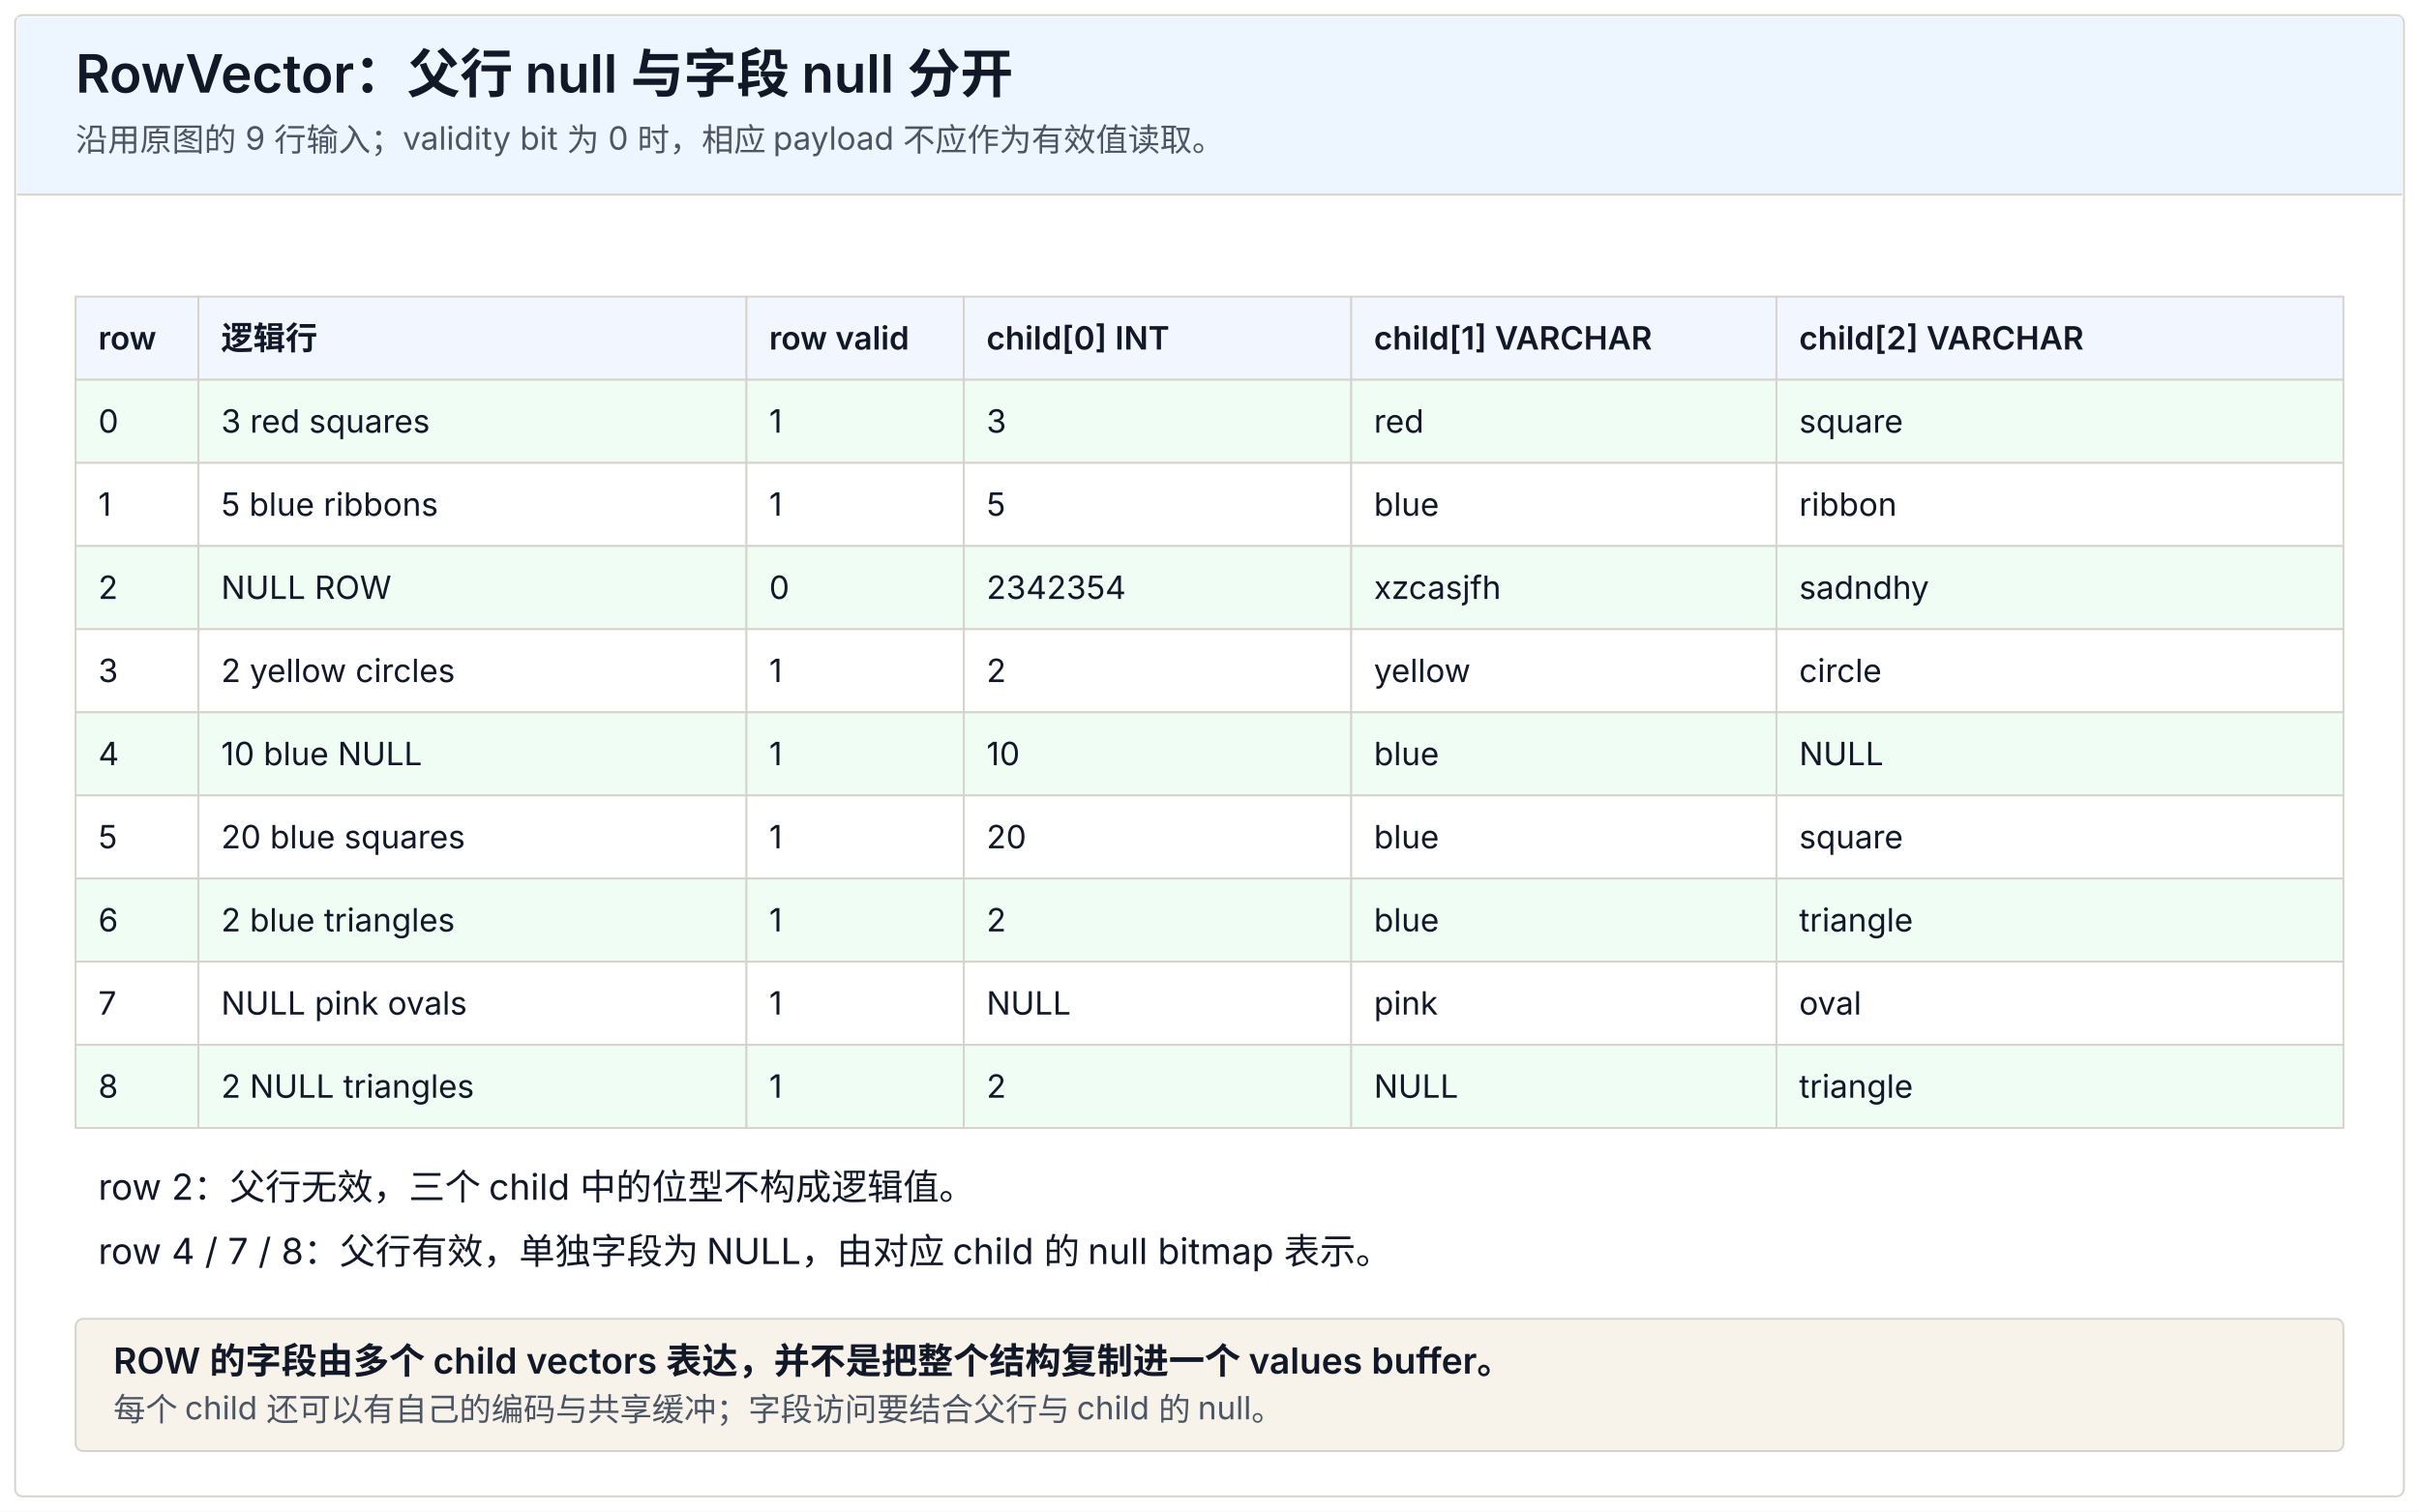
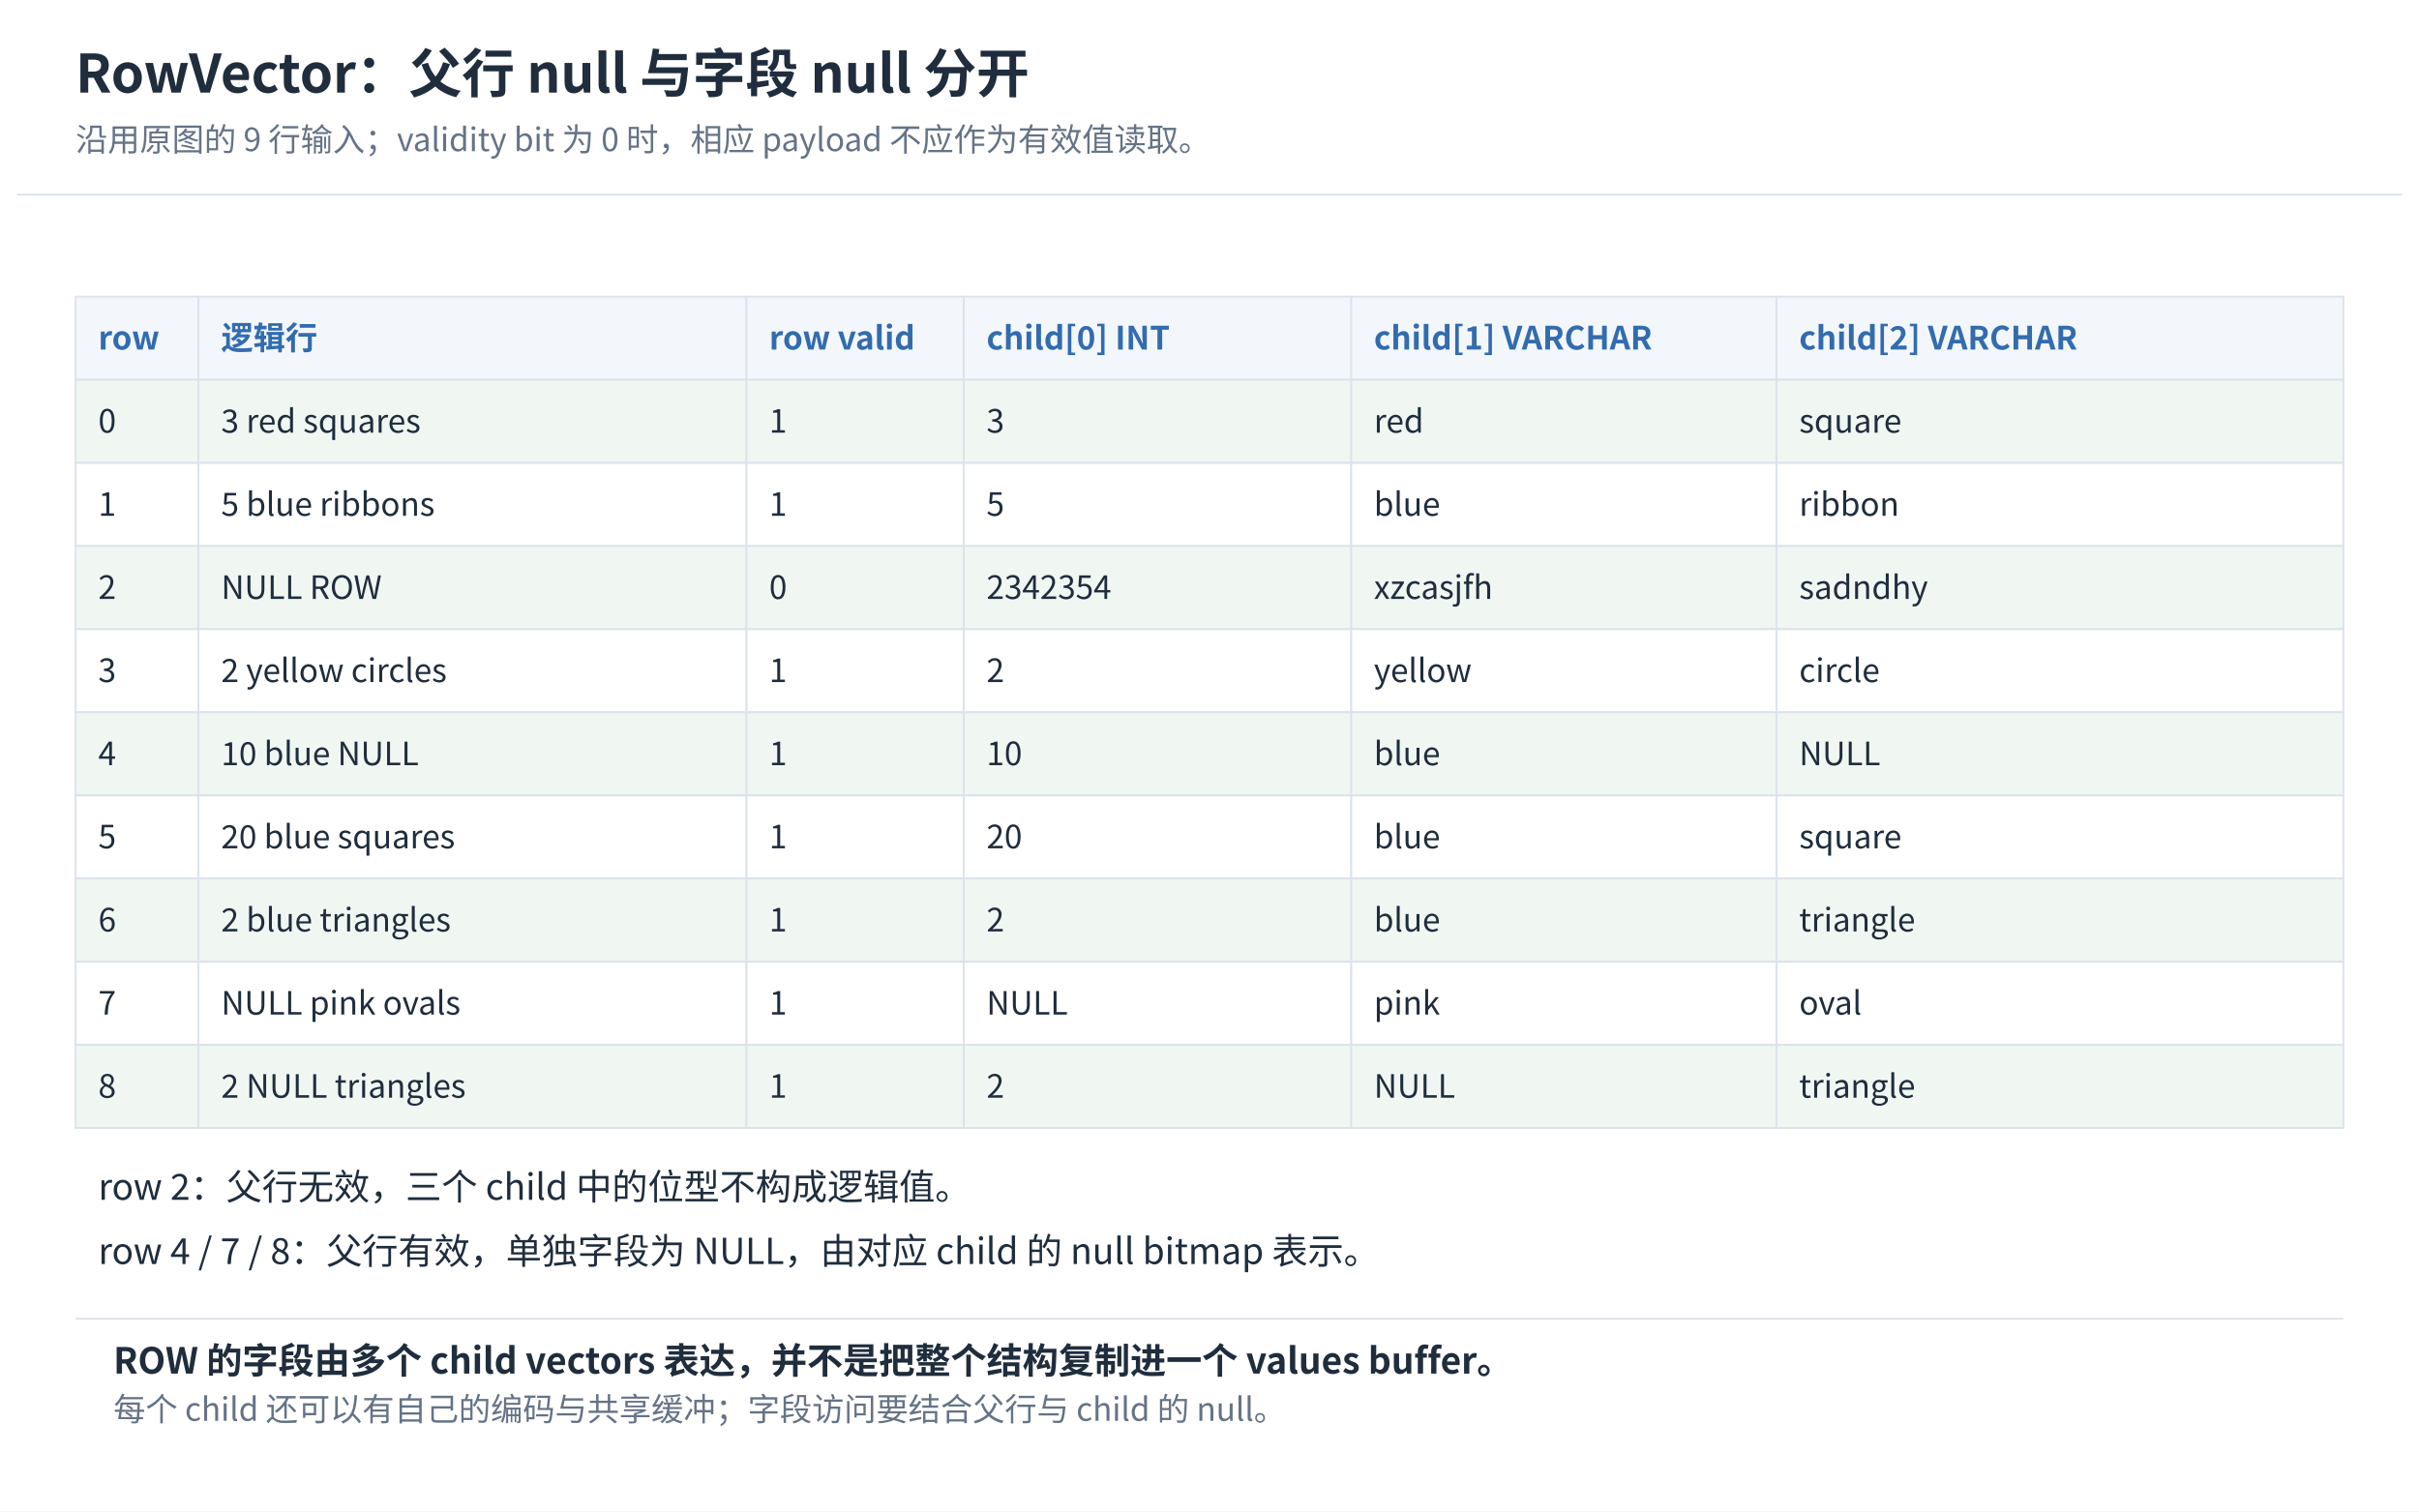
<svg xmlns="http://www.w3.org/2000/svg" width="1280" height="800" viewBox="0 0 1280 800" role="img" aria-labelledby="title desc">
  <defs>
    <marker id="arrow" viewBox="0 0 10 10" refX="9" refY="5" markerWidth="7" markerHeight="7" orient="auto-start-reverse">
-       <path d="M 0 1 L 9 5 L 0 9" fill="none" stroke="#8b8b8b" stroke-width="1.5" />
+       <path d="M 0 1 L 9 5 L 0 9" fill="none" stroke="#657386" stroke-width="1.5" />
    </marker>
  </defs>
  <rect x="0" y="0" width="1280" height="800" rx="0" fill="white" stroke="none" stroke-width="1" />
-   <rect x="8" y="8" width="1264" height="784" rx="4" fill="white" stroke="#d6d3cc" stroke-width="1" />
-   <rect x="9" y="9" width="1262" height="94" rx="0" fill="#edf5ff" stroke="none" stroke-width="1" />
-   <line x1="9" y1="103" x2="1271" y2="103" stroke="#d6d3cc" stroke-width="1" />
-   <text x="40" y="49" font-family="Inter, Noto Sans SC, Noto Sans CJK SC, Arial, sans-serif" fill="#111827" font-size="28" font-weight="600" text-anchor="start">RowVector：父行 null 与字段 null 分开</text>
-   <text x="40" y="80" font-family="Inter, Noto Sans SC, Noto Sans CJK SC, Arial, sans-serif" fill="#4b5563" font-size="17" font-weight="400" text-anchor="start">沿用原图的 9 行输入；validity bit 为 0 时，相应 payload 不应作为有效值读取。</text>
-   <rect x="40" y="157" width="65" height="44" rx="0" fill="#f2f7ff" stroke="#d6d3cc" stroke-width="1" />
-   <text x="52" y="185.0" font-family="Inter, Noto Sans SC, Noto Sans CJK SC, Arial, sans-serif" fill="#111827" font-size="17" font-weight="600" text-anchor="start">row</text>
-   <rect x="105" y="157" width="290" height="44" rx="0" fill="#f2f7ff" stroke="#d6d3cc" stroke-width="1" />
-   <text x="117" y="185.0" font-family="Inter, Noto Sans SC, Noto Sans CJK SC, Arial, sans-serif" fill="#111827" font-size="17" font-weight="600" text-anchor="start">逻辑行</text>
-   <rect x="395" y="157" width="115" height="44" rx="0" fill="#f2f7ff" stroke="#d6d3cc" stroke-width="1" />
-   <text x="407" y="185.0" font-family="Inter, Noto Sans SC, Noto Sans CJK SC, Arial, sans-serif" fill="#111827" font-size="17" font-weight="600" text-anchor="start">row valid</text>
-   <rect x="510" y="157" width="205" height="44" rx="0" fill="#f2f7ff" stroke="#d6d3cc" stroke-width="1" />
-   <text x="522" y="185.0" font-family="Inter, Noto Sans SC, Noto Sans CJK SC, Arial, sans-serif" fill="#111827" font-size="17" font-weight="600" text-anchor="start">child[0] INT</text>
-   <rect x="715" y="157" width="225" height="44" rx="0" fill="#f2f7ff" stroke="#d6d3cc" stroke-width="1" />
-   <text x="727" y="185.0" font-family="Inter, Noto Sans SC, Noto Sans CJK SC, Arial, sans-serif" fill="#111827" font-size="17" font-weight="600" text-anchor="start">child[1] VARCHAR</text>
-   <rect x="940" y="157" width="300" height="44" rx="0" fill="#f2f7ff" stroke="#d6d3cc" stroke-width="1" />
-   <text x="952" y="185.0" font-family="Inter, Noto Sans SC, Noto Sans CJK SC, Arial, sans-serif" fill="#111827" font-size="17" font-weight="600" text-anchor="start">child[2] VARCHAR</text>
-   <rect x="40" y="201" width="65" height="44" rx="0" fill="#f0fdf4" stroke="#d6d3cc" stroke-width="1" />
-   <text x="52" y="229.0" font-family="Inter, Noto Sans SC, Noto Sans CJK SC, Arial, sans-serif" fill="#111827" font-size="17" font-weight="400" text-anchor="start">0</text>
-   <rect x="105" y="201" width="290" height="44" rx="0" fill="#f0fdf4" stroke="#d6d3cc" stroke-width="1" />
-   <text x="117" y="229.0" font-family="Inter, Noto Sans SC, Noto Sans CJK SC, Arial, sans-serif" fill="#111827" font-size="17" font-weight="400" text-anchor="start">3 red squares</text>
-   <rect x="395" y="201" width="115" height="44" rx="0" fill="#f0fdf4" stroke="#d6d3cc" stroke-width="1" />
-   <text x="407" y="229.0" font-family="Inter, Noto Sans SC, Noto Sans CJK SC, Arial, sans-serif" fill="#111827" font-size="17" font-weight="400" text-anchor="start">1</text>
-   <rect x="510" y="201" width="205" height="44" rx="0" fill="#f0fdf4" stroke="#d6d3cc" stroke-width="1" />
-   <text x="522" y="229.0" font-family="Inter, Noto Sans SC, Noto Sans CJK SC, Arial, sans-serif" fill="#111827" font-size="17" font-weight="400" text-anchor="start">3</text>
-   <rect x="715" y="201" width="225" height="44" rx="0" fill="#f0fdf4" stroke="#d6d3cc" stroke-width="1" />
-   <text x="727" y="229.0" font-family="Inter, Noto Sans SC, Noto Sans CJK SC, Arial, sans-serif" fill="#111827" font-size="17" font-weight="400" text-anchor="start">red</text>
-   <rect x="940" y="201" width="300" height="44" rx="0" fill="#f0fdf4" stroke="#d6d3cc" stroke-width="1" />
-   <text x="952" y="229.0" font-family="Inter, Noto Sans SC, Noto Sans CJK SC, Arial, sans-serif" fill="#111827" font-size="17" font-weight="400" text-anchor="start">square</text>
-   <rect x="40" y="245" width="65" height="44" rx="0" fill="white" stroke="#d6d3cc" stroke-width="1" />
-   <text x="52" y="273.0" font-family="Inter, Noto Sans SC, Noto Sans CJK SC, Arial, sans-serif" fill="#111827" font-size="17" font-weight="400" text-anchor="start">1</text>
-   <rect x="105" y="245" width="290" height="44" rx="0" fill="white" stroke="#d6d3cc" stroke-width="1" />
-   <text x="117" y="273.0" font-family="Inter, Noto Sans SC, Noto Sans CJK SC, Arial, sans-serif" fill="#111827" font-size="17" font-weight="400" text-anchor="start">5 blue ribbons</text>
-   <rect x="395" y="245" width="115" height="44" rx="0" fill="white" stroke="#d6d3cc" stroke-width="1" />
-   <text x="407" y="273.0" font-family="Inter, Noto Sans SC, Noto Sans CJK SC, Arial, sans-serif" fill="#111827" font-size="17" font-weight="400" text-anchor="start">1</text>
-   <rect x="510" y="245" width="205" height="44" rx="0" fill="white" stroke="#d6d3cc" stroke-width="1" />
-   <text x="522" y="273.0" font-family="Inter, Noto Sans SC, Noto Sans CJK SC, Arial, sans-serif" fill="#111827" font-size="17" font-weight="400" text-anchor="start">5</text>
-   <rect x="715" y="245" width="225" height="44" rx="0" fill="white" stroke="#d6d3cc" stroke-width="1" />
-   <text x="727" y="273.0" font-family="Inter, Noto Sans SC, Noto Sans CJK SC, Arial, sans-serif" fill="#111827" font-size="17" font-weight="400" text-anchor="start">blue</text>
-   <rect x="940" y="245" width="300" height="44" rx="0" fill="white" stroke="#d6d3cc" stroke-width="1" />
-   <text x="952" y="273.0" font-family="Inter, Noto Sans SC, Noto Sans CJK SC, Arial, sans-serif" fill="#111827" font-size="17" font-weight="400" text-anchor="start">ribbon</text>
-   <rect x="40" y="289" width="65" height="44" rx="0" fill="#f0fdf4" stroke="#d6d3cc" stroke-width="1" />
-   <text x="52" y="317.0" font-family="Inter, Noto Sans SC, Noto Sans CJK SC, Arial, sans-serif" fill="#111827" font-size="17" font-weight="400" text-anchor="start">2</text>
-   <rect x="105" y="289" width="290" height="44" rx="0" fill="#f0fdf4" stroke="#d6d3cc" stroke-width="1" />
-   <text x="117" y="317.0" font-family="Inter, Noto Sans SC, Noto Sans CJK SC, Arial, sans-serif" fill="#111827" font-size="17" font-weight="400" text-anchor="start">NULL ROW</text>
-   <rect x="395" y="289" width="115" height="44" rx="0" fill="#f0fdf4" stroke="#d6d3cc" stroke-width="1" />
-   <text x="407" y="317.0" font-family="Inter, Noto Sans SC, Noto Sans CJK SC, Arial, sans-serif" fill="#111827" font-size="17" font-weight="400" text-anchor="start">0</text>
-   <rect x="510" y="289" width="205" height="44" rx="0" fill="#f0fdf4" stroke="#d6d3cc" stroke-width="1" />
-   <text x="522" y="317.0" font-family="Inter, Noto Sans SC, Noto Sans CJK SC, Arial, sans-serif" fill="#111827" font-size="17" font-weight="400" text-anchor="start">2342354</text>
-   <rect x="715" y="289" width="225" height="44" rx="0" fill="#f0fdf4" stroke="#d6d3cc" stroke-width="1" />
-   <text x="727" y="317.0" font-family="Inter, Noto Sans SC, Noto Sans CJK SC, Arial, sans-serif" fill="#111827" font-size="17" font-weight="400" text-anchor="start">xzcasjfh</text>
-   <rect x="940" y="289" width="300" height="44" rx="0" fill="#f0fdf4" stroke="#d6d3cc" stroke-width="1" />
-   <text x="952" y="317.0" font-family="Inter, Noto Sans SC, Noto Sans CJK SC, Arial, sans-serif" fill="#111827" font-size="17" font-weight="400" text-anchor="start">sadndhy</text>
-   <rect x="40" y="333" width="65" height="44" rx="0" fill="white" stroke="#d6d3cc" stroke-width="1" />
-   <text x="52" y="361.0" font-family="Inter, Noto Sans SC, Noto Sans CJK SC, Arial, sans-serif" fill="#111827" font-size="17" font-weight="400" text-anchor="start">3</text>
-   <rect x="105" y="333" width="290" height="44" rx="0" fill="white" stroke="#d6d3cc" stroke-width="1" />
-   <text x="117" y="361.0" font-family="Inter, Noto Sans SC, Noto Sans CJK SC, Arial, sans-serif" fill="#111827" font-size="17" font-weight="400" text-anchor="start">2 yellow circles</text>
-   <rect x="395" y="333" width="115" height="44" rx="0" fill="white" stroke="#d6d3cc" stroke-width="1" />
-   <text x="407" y="361.0" font-family="Inter, Noto Sans SC, Noto Sans CJK SC, Arial, sans-serif" fill="#111827" font-size="17" font-weight="400" text-anchor="start">1</text>
-   <rect x="510" y="333" width="205" height="44" rx="0" fill="white" stroke="#d6d3cc" stroke-width="1" />
-   <text x="522" y="361.0" font-family="Inter, Noto Sans SC, Noto Sans CJK SC, Arial, sans-serif" fill="#111827" font-size="17" font-weight="400" text-anchor="start">2</text>
-   <rect x="715" y="333" width="225" height="44" rx="0" fill="white" stroke="#d6d3cc" stroke-width="1" />
-   <text x="727" y="361.0" font-family="Inter, Noto Sans SC, Noto Sans CJK SC, Arial, sans-serif" fill="#111827" font-size="17" font-weight="400" text-anchor="start">yellow</text>
-   <rect x="940" y="333" width="300" height="44" rx="0" fill="white" stroke="#d6d3cc" stroke-width="1" />
-   <text x="952" y="361.0" font-family="Inter, Noto Sans SC, Noto Sans CJK SC, Arial, sans-serif" fill="#111827" font-size="17" font-weight="400" text-anchor="start">circle</text>
-   <rect x="40" y="377" width="65" height="44" rx="0" fill="#f0fdf4" stroke="#d6d3cc" stroke-width="1" />
-   <text x="52" y="405.0" font-family="Inter, Noto Sans SC, Noto Sans CJK SC, Arial, sans-serif" fill="#111827" font-size="17" font-weight="400" text-anchor="start">4</text>
-   <rect x="105" y="377" width="290" height="44" rx="0" fill="#f0fdf4" stroke="#d6d3cc" stroke-width="1" />
-   <text x="117" y="405.0" font-family="Inter, Noto Sans SC, Noto Sans CJK SC, Arial, sans-serif" fill="#111827" font-size="17" font-weight="400" text-anchor="start">10 blue NULL</text>
-   <rect x="395" y="377" width="115" height="44" rx="0" fill="#f0fdf4" stroke="#d6d3cc" stroke-width="1" />
-   <text x="407" y="405.0" font-family="Inter, Noto Sans SC, Noto Sans CJK SC, Arial, sans-serif" fill="#111827" font-size="17" font-weight="400" text-anchor="start">1</text>
-   <rect x="510" y="377" width="205" height="44" rx="0" fill="#f0fdf4" stroke="#d6d3cc" stroke-width="1" />
-   <text x="522" y="405.0" font-family="Inter, Noto Sans SC, Noto Sans CJK SC, Arial, sans-serif" fill="#111827" font-size="17" font-weight="400" text-anchor="start">10</text>
-   <rect x="715" y="377" width="225" height="44" rx="0" fill="#f0fdf4" stroke="#d6d3cc" stroke-width="1" />
-   <text x="727" y="405.0" font-family="Inter, Noto Sans SC, Noto Sans CJK SC, Arial, sans-serif" fill="#111827" font-size="17" font-weight="400" text-anchor="start">blue</text>
-   <rect x="940" y="377" width="300" height="44" rx="0" fill="#f0fdf4" stroke="#d6d3cc" stroke-width="1" />
-   <text x="952" y="405.0" font-family="Inter, Noto Sans SC, Noto Sans CJK SC, Arial, sans-serif" fill="#111827" font-size="17" font-weight="400" text-anchor="start">NULL</text>
-   <rect x="40" y="421" width="65" height="44" rx="0" fill="white" stroke="#d6d3cc" stroke-width="1" />
-   <text x="52" y="449.0" font-family="Inter, Noto Sans SC, Noto Sans CJK SC, Arial, sans-serif" fill="#111827" font-size="17" font-weight="400" text-anchor="start">5</text>
-   <rect x="105" y="421" width="290" height="44" rx="0" fill="white" stroke="#d6d3cc" stroke-width="1" />
-   <text x="117" y="449.0" font-family="Inter, Noto Sans SC, Noto Sans CJK SC, Arial, sans-serif" fill="#111827" font-size="17" font-weight="400" text-anchor="start">20 blue squares</text>
-   <rect x="395" y="421" width="115" height="44" rx="0" fill="white" stroke="#d6d3cc" stroke-width="1" />
-   <text x="407" y="449.0" font-family="Inter, Noto Sans SC, Noto Sans CJK SC, Arial, sans-serif" fill="#111827" font-size="17" font-weight="400" text-anchor="start">1</text>
-   <rect x="510" y="421" width="205" height="44" rx="0" fill="white" stroke="#d6d3cc" stroke-width="1" />
-   <text x="522" y="449.0" font-family="Inter, Noto Sans SC, Noto Sans CJK SC, Arial, sans-serif" fill="#111827" font-size="17" font-weight="400" text-anchor="start">20</text>
-   <rect x="715" y="421" width="225" height="44" rx="0" fill="white" stroke="#d6d3cc" stroke-width="1" />
-   <text x="727" y="449.0" font-family="Inter, Noto Sans SC, Noto Sans CJK SC, Arial, sans-serif" fill="#111827" font-size="17" font-weight="400" text-anchor="start">blue</text>
-   <rect x="940" y="421" width="300" height="44" rx="0" fill="white" stroke="#d6d3cc" stroke-width="1" />
-   <text x="952" y="449.0" font-family="Inter, Noto Sans SC, Noto Sans CJK SC, Arial, sans-serif" fill="#111827" font-size="17" font-weight="400" text-anchor="start">square</text>
-   <rect x="40" y="465" width="65" height="44" rx="0" fill="#f0fdf4" stroke="#d6d3cc" stroke-width="1" />
-   <text x="52" y="493.0" font-family="Inter, Noto Sans SC, Noto Sans CJK SC, Arial, sans-serif" fill="#111827" font-size="17" font-weight="400" text-anchor="start">6</text>
-   <rect x="105" y="465" width="290" height="44" rx="0" fill="#f0fdf4" stroke="#d6d3cc" stroke-width="1" />
-   <text x="117" y="493.0" font-family="Inter, Noto Sans SC, Noto Sans CJK SC, Arial, sans-serif" fill="#111827" font-size="17" font-weight="400" text-anchor="start">2 blue triangles</text>
-   <rect x="395" y="465" width="115" height="44" rx="0" fill="#f0fdf4" stroke="#d6d3cc" stroke-width="1" />
-   <text x="407" y="493.0" font-family="Inter, Noto Sans SC, Noto Sans CJK SC, Arial, sans-serif" fill="#111827" font-size="17" font-weight="400" text-anchor="start">1</text>
-   <rect x="510" y="465" width="205" height="44" rx="0" fill="#f0fdf4" stroke="#d6d3cc" stroke-width="1" />
-   <text x="522" y="493.0" font-family="Inter, Noto Sans SC, Noto Sans CJK SC, Arial, sans-serif" fill="#111827" font-size="17" font-weight="400" text-anchor="start">2</text>
-   <rect x="715" y="465" width="225" height="44" rx="0" fill="#f0fdf4" stroke="#d6d3cc" stroke-width="1" />
-   <text x="727" y="493.0" font-family="Inter, Noto Sans SC, Noto Sans CJK SC, Arial, sans-serif" fill="#111827" font-size="17" font-weight="400" text-anchor="start">blue</text>
-   <rect x="940" y="465" width="300" height="44" rx="0" fill="#f0fdf4" stroke="#d6d3cc" stroke-width="1" />
-   <text x="952" y="493.0" font-family="Inter, Noto Sans SC, Noto Sans CJK SC, Arial, sans-serif" fill="#111827" font-size="17" font-weight="400" text-anchor="start">triangle</text>
-   <rect x="40" y="509" width="65" height="44" rx="0" fill="white" stroke="#d6d3cc" stroke-width="1" />
-   <text x="52" y="537.0" font-family="Inter, Noto Sans SC, Noto Sans CJK SC, Arial, sans-serif" fill="#111827" font-size="17" font-weight="400" text-anchor="start">7</text>
-   <rect x="105" y="509" width="290" height="44" rx="0" fill="white" stroke="#d6d3cc" stroke-width="1" />
-   <text x="117" y="537.0" font-family="Inter, Noto Sans SC, Noto Sans CJK SC, Arial, sans-serif" fill="#111827" font-size="17" font-weight="400" text-anchor="start">NULL pink ovals</text>
-   <rect x="395" y="509" width="115" height="44" rx="0" fill="white" stroke="#d6d3cc" stroke-width="1" />
-   <text x="407" y="537.0" font-family="Inter, Noto Sans SC, Noto Sans CJK SC, Arial, sans-serif" fill="#111827" font-size="17" font-weight="400" text-anchor="start">1</text>
-   <rect x="510" y="509" width="205" height="44" rx="0" fill="white" stroke="#d6d3cc" stroke-width="1" />
-   <text x="522" y="537.0" font-family="Inter, Noto Sans SC, Noto Sans CJK SC, Arial, sans-serif" fill="#111827" font-size="17" font-weight="400" text-anchor="start">NULL</text>
-   <rect x="715" y="509" width="225" height="44" rx="0" fill="white" stroke="#d6d3cc" stroke-width="1" />
-   <text x="727" y="537.0" font-family="Inter, Noto Sans SC, Noto Sans CJK SC, Arial, sans-serif" fill="#111827" font-size="17" font-weight="400" text-anchor="start">pink</text>
-   <rect x="940" y="509" width="300" height="44" rx="0" fill="white" stroke="#d6d3cc" stroke-width="1" />
-   <text x="952" y="537.0" font-family="Inter, Noto Sans SC, Noto Sans CJK SC, Arial, sans-serif" fill="#111827" font-size="17" font-weight="400" text-anchor="start">oval</text>
-   <rect x="40" y="553" width="65" height="44" rx="0" fill="#f0fdf4" stroke="#d6d3cc" stroke-width="1" />
-   <text x="52" y="581.0" font-family="Inter, Noto Sans SC, Noto Sans CJK SC, Arial, sans-serif" fill="#111827" font-size="17" font-weight="400" text-anchor="start">8</text>
-   <rect x="105" y="553" width="290" height="44" rx="0" fill="#f0fdf4" stroke="#d6d3cc" stroke-width="1" />
-   <text x="117" y="581.0" font-family="Inter, Noto Sans SC, Noto Sans CJK SC, Arial, sans-serif" fill="#111827" font-size="17" font-weight="400" text-anchor="start">2 NULL triangles</text>
-   <rect x="395" y="553" width="115" height="44" rx="0" fill="#f0fdf4" stroke="#d6d3cc" stroke-width="1" />
-   <text x="407" y="581.0" font-family="Inter, Noto Sans SC, Noto Sans CJK SC, Arial, sans-serif" fill="#111827" font-size="17" font-weight="400" text-anchor="start">1</text>
-   <rect x="510" y="553" width="205" height="44" rx="0" fill="#f0fdf4" stroke="#d6d3cc" stroke-width="1" />
-   <text x="522" y="581.0" font-family="Inter, Noto Sans SC, Noto Sans CJK SC, Arial, sans-serif" fill="#111827" font-size="17" font-weight="400" text-anchor="start">2</text>
-   <rect x="715" y="553" width="225" height="44" rx="0" fill="#f0fdf4" stroke="#d6d3cc" stroke-width="1" />
-   <text x="727" y="581.0" font-family="Inter, Noto Sans SC, Noto Sans CJK SC, Arial, sans-serif" fill="#111827" font-size="17" font-weight="400" text-anchor="start">NULL</text>
-   <rect x="940" y="553" width="300" height="44" rx="0" fill="#f0fdf4" stroke="#d6d3cc" stroke-width="1" />
-   <text x="952" y="581.0" font-family="Inter, Noto Sans SC, Noto Sans CJK SC, Arial, sans-serif" fill="#111827" font-size="17" font-weight="400" text-anchor="start">triangle</text>
-   <text x="52" y="635" font-family="Inter, Noto Sans SC, Noto Sans CJK SC, Arial, sans-serif" fill="#111827" font-size="19" font-weight="400" text-anchor="start">row 2：父行无效，三个 child 中的位型不构成逻辑值。</text>
-   <text x="52" y="669" font-family="Inter, Noto Sans SC, Noto Sans CJK SC, Arial, sans-serif" fill="#111827" font-size="19" font-weight="400" text-anchor="start">row 4 / 7 / 8：父行有效，单独字段为 NULL，由对应 child 的 null bitmap 表示。</text>
-   <rect x="40" y="698" width="1200" height="70" rx="4" fill="#f7f2ea" stroke="#d6d3cc" stroke-width="1" />
-   <text x="60" y="727" font-family="Inter, Noto Sans SC, Noto Sans CJK SC, Arial, sans-serif" fill="#111827" font-size="19" font-weight="600" text-anchor="start">ROW 的字段由多个 child vectors 表达，并不是把整个结构复制进一个 values buffer。</text>
-   <text x="60" y="752" font-family="Inter, Noto Sans SC, Noto Sans CJK SC, Arial, sans-serif" fill="#4b5563" font-size="17" font-weight="400" text-anchor="start">每个 child 还可以有自己的编码与共享缓冲；字段访问要结合父行与 child 的 null。</text>
+   <rect x="8" y="8" width="1264" height="784" rx="4" fill="white" stroke="none" stroke-width="1" />
+   <rect x="9" y="9" width="1262" height="94" rx="0" fill="#ffffff" stroke="none" stroke-width="1" />
+   <line x1="9" y1="103" x2="1271" y2="103" stroke="#dce3ea" stroke-width="1" />
+   <text x="40" y="49" font-family="Noto Sans SC, Noto Sans CJK SC, Inter, Arial, sans-serif" fill="#1f2d3d" font-size="28" font-weight="600" text-anchor="start">RowVector：父行 null 与字段 null 分开</text>
+   <text x="40" y="80" font-family="Noto Sans SC, Noto Sans CJK SC, Inter, Arial, sans-serif" fill="#657386" font-size="17" font-weight="400" text-anchor="start">沿用原图的 9 行输入；validity bit 为 0 时，相应 payload 不应作为有效值读取。</text>
+   <rect x="40" y="157" width="65" height="44" rx="0" fill="#f3f7fc" stroke="#dce3ea" stroke-width="1" />
+   <text x="52" y="185.0" font-family="Noto Sans SC, Noto Sans CJK SC, Inter, Arial, sans-serif" fill="#326cae" font-size="17" font-weight="600" text-anchor="start">row</text>
+   <rect x="105" y="157" width="290" height="44" rx="0" fill="#f3f7fc" stroke="#dce3ea" stroke-width="1" />
+   <text x="117" y="185.0" font-family="Noto Sans SC, Noto Sans CJK SC, Inter, Arial, sans-serif" fill="#326cae" font-size="17" font-weight="600" text-anchor="start">逻辑行</text>
+   <rect x="395" y="157" width="115" height="44" rx="0" fill="#f3f7fc" stroke="#dce3ea" stroke-width="1" />
+   <text x="407" y="185.0" font-family="Noto Sans SC, Noto Sans CJK SC, Inter, Arial, sans-serif" fill="#326cae" font-size="17" font-weight="600" text-anchor="start">row valid</text>
+   <rect x="510" y="157" width="205" height="44" rx="0" fill="#f3f7fc" stroke="#dce3ea" stroke-width="1" />
+   <text x="522" y="185.0" font-family="Noto Sans SC, Noto Sans CJK SC, Inter, Arial, sans-serif" fill="#326cae" font-size="17" font-weight="600" text-anchor="start">child[0] INT</text>
+   <rect x="715" y="157" width="225" height="44" rx="0" fill="#f3f7fc" stroke="#dce3ea" stroke-width="1" />
+   <text x="727" y="185.0" font-family="Noto Sans SC, Noto Sans CJK SC, Inter, Arial, sans-serif" fill="#326cae" font-size="17" font-weight="600" text-anchor="start">child[1] VARCHAR</text>
+   <rect x="940" y="157" width="300" height="44" rx="0" fill="#f3f7fc" stroke="#dce3ea" stroke-width="1" />
+   <text x="952" y="185.0" font-family="Noto Sans SC, Noto Sans CJK SC, Inter, Arial, sans-serif" fill="#326cae" font-size="17" font-weight="600" text-anchor="start">child[2] VARCHAR</text>
+   <rect x="40" y="201" width="65" height="44" rx="0" fill="#f0f7f3" stroke="#dce3ea" stroke-width="1" />
+   <text x="52" y="229.0" font-family="Noto Sans SC, Noto Sans CJK SC, Inter, Arial, sans-serif" fill="#1f2d3d" font-size="17" font-weight="400" text-anchor="start">0</text>
+   <rect x="105" y="201" width="290" height="44" rx="0" fill="#f0f7f3" stroke="#dce3ea" stroke-width="1" />
+   <text x="117" y="229.0" font-family="Noto Sans SC, Noto Sans CJK SC, Inter, Arial, sans-serif" fill="#1f2d3d" font-size="17" font-weight="400" text-anchor="start">3 red squares</text>
+   <rect x="395" y="201" width="115" height="44" rx="0" fill="#f0f7f3" stroke="#dce3ea" stroke-width="1" />
+   <text x="407" y="229.0" font-family="Noto Sans SC, Noto Sans CJK SC, Inter, Arial, sans-serif" fill="#1f2d3d" font-size="17" font-weight="400" text-anchor="start">1</text>
+   <rect x="510" y="201" width="205" height="44" rx="0" fill="#f0f7f3" stroke="#dce3ea" stroke-width="1" />
+   <text x="522" y="229.0" font-family="Noto Sans SC, Noto Sans CJK SC, Inter, Arial, sans-serif" fill="#1f2d3d" font-size="17" font-weight="400" text-anchor="start">3</text>
+   <rect x="715" y="201" width="225" height="44" rx="0" fill="#f0f7f3" stroke="#dce3ea" stroke-width="1" />
+   <text x="727" y="229.0" font-family="Noto Sans SC, Noto Sans CJK SC, Inter, Arial, sans-serif" fill="#1f2d3d" font-size="17" font-weight="400" text-anchor="start">red</text>
+   <rect x="940" y="201" width="300" height="44" rx="0" fill="#f0f7f3" stroke="#dce3ea" stroke-width="1" />
+   <text x="952" y="229.0" font-family="Noto Sans SC, Noto Sans CJK SC, Inter, Arial, sans-serif" fill="#1f2d3d" font-size="17" font-weight="400" text-anchor="start">square</text>
+   <rect x="40" y="245" width="65" height="44" rx="0" fill="white" stroke="#dce3ea" stroke-width="1" />
+   <text x="52" y="273.0" font-family="Noto Sans SC, Noto Sans CJK SC, Inter, Arial, sans-serif" fill="#1f2d3d" font-size="17" font-weight="400" text-anchor="start">1</text>
+   <rect x="105" y="245" width="290" height="44" rx="0" fill="white" stroke="#dce3ea" stroke-width="1" />
+   <text x="117" y="273.0" font-family="Noto Sans SC, Noto Sans CJK SC, Inter, Arial, sans-serif" fill="#1f2d3d" font-size="17" font-weight="400" text-anchor="start">5 blue ribbons</text>
+   <rect x="395" y="245" width="115" height="44" rx="0" fill="white" stroke="#dce3ea" stroke-width="1" />
+   <text x="407" y="273.0" font-family="Noto Sans SC, Noto Sans CJK SC, Inter, Arial, sans-serif" fill="#1f2d3d" font-size="17" font-weight="400" text-anchor="start">1</text>
+   <rect x="510" y="245" width="205" height="44" rx="0" fill="white" stroke="#dce3ea" stroke-width="1" />
+   <text x="522" y="273.0" font-family="Noto Sans SC, Noto Sans CJK SC, Inter, Arial, sans-serif" fill="#1f2d3d" font-size="17" font-weight="400" text-anchor="start">5</text>
+   <rect x="715" y="245" width="225" height="44" rx="0" fill="white" stroke="#dce3ea" stroke-width="1" />
+   <text x="727" y="273.0" font-family="Noto Sans SC, Noto Sans CJK SC, Inter, Arial, sans-serif" fill="#1f2d3d" font-size="17" font-weight="400" text-anchor="start">blue</text>
+   <rect x="940" y="245" width="300" height="44" rx="0" fill="white" stroke="#dce3ea" stroke-width="1" />
+   <text x="952" y="273.0" font-family="Noto Sans SC, Noto Sans CJK SC, Inter, Arial, sans-serif" fill="#1f2d3d" font-size="17" font-weight="400" text-anchor="start">ribbon</text>
+   <rect x="40" y="289" width="65" height="44" rx="0" fill="#f0f7f3" stroke="#dce3ea" stroke-width="1" />
+   <text x="52" y="317.0" font-family="Noto Sans SC, Noto Sans CJK SC, Inter, Arial, sans-serif" fill="#1f2d3d" font-size="17" font-weight="400" text-anchor="start">2</text>
+   <rect x="105" y="289" width="290" height="44" rx="0" fill="#f0f7f3" stroke="#dce3ea" stroke-width="1" />
+   <text x="117" y="317.0" font-family="Noto Sans SC, Noto Sans CJK SC, Inter, Arial, sans-serif" fill="#1f2d3d" font-size="17" font-weight="400" text-anchor="start">NULL ROW</text>
+   <rect x="395" y="289" width="115" height="44" rx="0" fill="#f0f7f3" stroke="#dce3ea" stroke-width="1" />
+   <text x="407" y="317.0" font-family="Noto Sans SC, Noto Sans CJK SC, Inter, Arial, sans-serif" fill="#1f2d3d" font-size="17" font-weight="400" text-anchor="start">0</text>
+   <rect x="510" y="289" width="205" height="44" rx="0" fill="#f0f7f3" stroke="#dce3ea" stroke-width="1" />
+   <text x="522" y="317.0" font-family="Noto Sans SC, Noto Sans CJK SC, Inter, Arial, sans-serif" fill="#1f2d3d" font-size="17" font-weight="400" text-anchor="start">2342354</text>
+   <rect x="715" y="289" width="225" height="44" rx="0" fill="#f0f7f3" stroke="#dce3ea" stroke-width="1" />
+   <text x="727" y="317.0" font-family="Noto Sans SC, Noto Sans CJK SC, Inter, Arial, sans-serif" fill="#1f2d3d" font-size="17" font-weight="400" text-anchor="start">xzcasjfh</text>
+   <rect x="940" y="289" width="300" height="44" rx="0" fill="#f0f7f3" stroke="#dce3ea" stroke-width="1" />
+   <text x="952" y="317.0" font-family="Noto Sans SC, Noto Sans CJK SC, Inter, Arial, sans-serif" fill="#1f2d3d" font-size="17" font-weight="400" text-anchor="start">sadndhy</text>
+   <rect x="40" y="333" width="65" height="44" rx="0" fill="white" stroke="#dce3ea" stroke-width="1" />
+   <text x="52" y="361.0" font-family="Noto Sans SC, Noto Sans CJK SC, Inter, Arial, sans-serif" fill="#1f2d3d" font-size="17" font-weight="400" text-anchor="start">3</text>
+   <rect x="105" y="333" width="290" height="44" rx="0" fill="white" stroke="#dce3ea" stroke-width="1" />
+   <text x="117" y="361.0" font-family="Noto Sans SC, Noto Sans CJK SC, Inter, Arial, sans-serif" fill="#1f2d3d" font-size="17" font-weight="400" text-anchor="start">2 yellow circles</text>
+   <rect x="395" y="333" width="115" height="44" rx="0" fill="white" stroke="#dce3ea" stroke-width="1" />
+   <text x="407" y="361.0" font-family="Noto Sans SC, Noto Sans CJK SC, Inter, Arial, sans-serif" fill="#1f2d3d" font-size="17" font-weight="400" text-anchor="start">1</text>
+   <rect x="510" y="333" width="205" height="44" rx="0" fill="white" stroke="#dce3ea" stroke-width="1" />
+   <text x="522" y="361.0" font-family="Noto Sans SC, Noto Sans CJK SC, Inter, Arial, sans-serif" fill="#1f2d3d" font-size="17" font-weight="400" text-anchor="start">2</text>
+   <rect x="715" y="333" width="225" height="44" rx="0" fill="white" stroke="#dce3ea" stroke-width="1" />
+   <text x="727" y="361.0" font-family="Noto Sans SC, Noto Sans CJK SC, Inter, Arial, sans-serif" fill="#1f2d3d" font-size="17" font-weight="400" text-anchor="start">yellow</text>
+   <rect x="940" y="333" width="300" height="44" rx="0" fill="white" stroke="#dce3ea" stroke-width="1" />
+   <text x="952" y="361.0" font-family="Noto Sans SC, Noto Sans CJK SC, Inter, Arial, sans-serif" fill="#1f2d3d" font-size="17" font-weight="400" text-anchor="start">circle</text>
+   <rect x="40" y="377" width="65" height="44" rx="0" fill="#f0f7f3" stroke="#dce3ea" stroke-width="1" />
+   <text x="52" y="405.0" font-family="Noto Sans SC, Noto Sans CJK SC, Inter, Arial, sans-serif" fill="#1f2d3d" font-size="17" font-weight="400" text-anchor="start">4</text>
+   <rect x="105" y="377" width="290" height="44" rx="0" fill="#f0f7f3" stroke="#dce3ea" stroke-width="1" />
+   <text x="117" y="405.0" font-family="Noto Sans SC, Noto Sans CJK SC, Inter, Arial, sans-serif" fill="#1f2d3d" font-size="17" font-weight="400" text-anchor="start">10 blue NULL</text>
+   <rect x="395" y="377" width="115" height="44" rx="0" fill="#f0f7f3" stroke="#dce3ea" stroke-width="1" />
+   <text x="407" y="405.0" font-family="Noto Sans SC, Noto Sans CJK SC, Inter, Arial, sans-serif" fill="#1f2d3d" font-size="17" font-weight="400" text-anchor="start">1</text>
+   <rect x="510" y="377" width="205" height="44" rx="0" fill="#f0f7f3" stroke="#dce3ea" stroke-width="1" />
+   <text x="522" y="405.0" font-family="Noto Sans SC, Noto Sans CJK SC, Inter, Arial, sans-serif" fill="#1f2d3d" font-size="17" font-weight="400" text-anchor="start">10</text>
+   <rect x="715" y="377" width="225" height="44" rx="0" fill="#f0f7f3" stroke="#dce3ea" stroke-width="1" />
+   <text x="727" y="405.0" font-family="Noto Sans SC, Noto Sans CJK SC, Inter, Arial, sans-serif" fill="#1f2d3d" font-size="17" font-weight="400" text-anchor="start">blue</text>
+   <rect x="940" y="377" width="300" height="44" rx="0" fill="#f0f7f3" stroke="#dce3ea" stroke-width="1" />
+   <text x="952" y="405.0" font-family="Noto Sans SC, Noto Sans CJK SC, Inter, Arial, sans-serif" fill="#1f2d3d" font-size="17" font-weight="400" text-anchor="start">NULL</text>
+   <rect x="40" y="421" width="65" height="44" rx="0" fill="white" stroke="#dce3ea" stroke-width="1" />
+   <text x="52" y="449.0" font-family="Noto Sans SC, Noto Sans CJK SC, Inter, Arial, sans-serif" fill="#1f2d3d" font-size="17" font-weight="400" text-anchor="start">5</text>
+   <rect x="105" y="421" width="290" height="44" rx="0" fill="white" stroke="#dce3ea" stroke-width="1" />
+   <text x="117" y="449.0" font-family="Noto Sans SC, Noto Sans CJK SC, Inter, Arial, sans-serif" fill="#1f2d3d" font-size="17" font-weight="400" text-anchor="start">20 blue squares</text>
+   <rect x="395" y="421" width="115" height="44" rx="0" fill="white" stroke="#dce3ea" stroke-width="1" />
+   <text x="407" y="449.0" font-family="Noto Sans SC, Noto Sans CJK SC, Inter, Arial, sans-serif" fill="#1f2d3d" font-size="17" font-weight="400" text-anchor="start">1</text>
+   <rect x="510" y="421" width="205" height="44" rx="0" fill="white" stroke="#dce3ea" stroke-width="1" />
+   <text x="522" y="449.0" font-family="Noto Sans SC, Noto Sans CJK SC, Inter, Arial, sans-serif" fill="#1f2d3d" font-size="17" font-weight="400" text-anchor="start">20</text>
+   <rect x="715" y="421" width="225" height="44" rx="0" fill="white" stroke="#dce3ea" stroke-width="1" />
+   <text x="727" y="449.0" font-family="Noto Sans SC, Noto Sans CJK SC, Inter, Arial, sans-serif" fill="#1f2d3d" font-size="17" font-weight="400" text-anchor="start">blue</text>
+   <rect x="940" y="421" width="300" height="44" rx="0" fill="white" stroke="#dce3ea" stroke-width="1" />
+   <text x="952" y="449.0" font-family="Noto Sans SC, Noto Sans CJK SC, Inter, Arial, sans-serif" fill="#1f2d3d" font-size="17" font-weight="400" text-anchor="start">square</text>
+   <rect x="40" y="465" width="65" height="44" rx="0" fill="#f0f7f3" stroke="#dce3ea" stroke-width="1" />
+   <text x="52" y="493.0" font-family="Noto Sans SC, Noto Sans CJK SC, Inter, Arial, sans-serif" fill="#1f2d3d" font-size="17" font-weight="400" text-anchor="start">6</text>
+   <rect x="105" y="465" width="290" height="44" rx="0" fill="#f0f7f3" stroke="#dce3ea" stroke-width="1" />
+   <text x="117" y="493.0" font-family="Noto Sans SC, Noto Sans CJK SC, Inter, Arial, sans-serif" fill="#1f2d3d" font-size="17" font-weight="400" text-anchor="start">2 blue triangles</text>
+   <rect x="395" y="465" width="115" height="44" rx="0" fill="#f0f7f3" stroke="#dce3ea" stroke-width="1" />
+   <text x="407" y="493.0" font-family="Noto Sans SC, Noto Sans CJK SC, Inter, Arial, sans-serif" fill="#1f2d3d" font-size="17" font-weight="400" text-anchor="start">1</text>
+   <rect x="510" y="465" width="205" height="44" rx="0" fill="#f0f7f3" stroke="#dce3ea" stroke-width="1" />
+   <text x="522" y="493.0" font-family="Noto Sans SC, Noto Sans CJK SC, Inter, Arial, sans-serif" fill="#1f2d3d" font-size="17" font-weight="400" text-anchor="start">2</text>
+   <rect x="715" y="465" width="225" height="44" rx="0" fill="#f0f7f3" stroke="#dce3ea" stroke-width="1" />
+   <text x="727" y="493.0" font-family="Noto Sans SC, Noto Sans CJK SC, Inter, Arial, sans-serif" fill="#1f2d3d" font-size="17" font-weight="400" text-anchor="start">blue</text>
+   <rect x="940" y="465" width="300" height="44" rx="0" fill="#f0f7f3" stroke="#dce3ea" stroke-width="1" />
+   <text x="952" y="493.0" font-family="Noto Sans SC, Noto Sans CJK SC, Inter, Arial, sans-serif" fill="#1f2d3d" font-size="17" font-weight="400" text-anchor="start">triangle</text>
+   <rect x="40" y="509" width="65" height="44" rx="0" fill="white" stroke="#dce3ea" stroke-width="1" />
+   <text x="52" y="537.0" font-family="Noto Sans SC, Noto Sans CJK SC, Inter, Arial, sans-serif" fill="#1f2d3d" font-size="17" font-weight="400" text-anchor="start">7</text>
+   <rect x="105" y="509" width="290" height="44" rx="0" fill="white" stroke="#dce3ea" stroke-width="1" />
+   <text x="117" y="537.0" font-family="Noto Sans SC, Noto Sans CJK SC, Inter, Arial, sans-serif" fill="#1f2d3d" font-size="17" font-weight="400" text-anchor="start">NULL pink ovals</text>
+   <rect x="395" y="509" width="115" height="44" rx="0" fill="white" stroke="#dce3ea" stroke-width="1" />
+   <text x="407" y="537.0" font-family="Noto Sans SC, Noto Sans CJK SC, Inter, Arial, sans-serif" fill="#1f2d3d" font-size="17" font-weight="400" text-anchor="start">1</text>
+   <rect x="510" y="509" width="205" height="44" rx="0" fill="white" stroke="#dce3ea" stroke-width="1" />
+   <text x="522" y="537.0" font-family="Noto Sans SC, Noto Sans CJK SC, Inter, Arial, sans-serif" fill="#1f2d3d" font-size="17" font-weight="400" text-anchor="start">NULL</text>
+   <rect x="715" y="509" width="225" height="44" rx="0" fill="white" stroke="#dce3ea" stroke-width="1" />
+   <text x="727" y="537.0" font-family="Noto Sans SC, Noto Sans CJK SC, Inter, Arial, sans-serif" fill="#1f2d3d" font-size="17" font-weight="400" text-anchor="start">pink</text>
+   <rect x="940" y="509" width="300" height="44" rx="0" fill="white" stroke="#dce3ea" stroke-width="1" />
+   <text x="952" y="537.0" font-family="Noto Sans SC, Noto Sans CJK SC, Inter, Arial, sans-serif" fill="#1f2d3d" font-size="17" font-weight="400" text-anchor="start">oval</text>
+   <rect x="40" y="553" width="65" height="44" rx="0" fill="#f0f7f3" stroke="#dce3ea" stroke-width="1" />
+   <text x="52" y="581.0" font-family="Noto Sans SC, Noto Sans CJK SC, Inter, Arial, sans-serif" fill="#1f2d3d" font-size="17" font-weight="400" text-anchor="start">8</text>
+   <rect x="105" y="553" width="290" height="44" rx="0" fill="#f0f7f3" stroke="#dce3ea" stroke-width="1" />
+   <text x="117" y="581.0" font-family="Noto Sans SC, Noto Sans CJK SC, Inter, Arial, sans-serif" fill="#1f2d3d" font-size="17" font-weight="400" text-anchor="start">2 NULL triangles</text>
+   <rect x="395" y="553" width="115" height="44" rx="0" fill="#f0f7f3" stroke="#dce3ea" stroke-width="1" />
+   <text x="407" y="581.0" font-family="Noto Sans SC, Noto Sans CJK SC, Inter, Arial, sans-serif" fill="#1f2d3d" font-size="17" font-weight="400" text-anchor="start">1</text>
+   <rect x="510" y="553" width="205" height="44" rx="0" fill="#f0f7f3" stroke="#dce3ea" stroke-width="1" />
+   <text x="522" y="581.0" font-family="Noto Sans SC, Noto Sans CJK SC, Inter, Arial, sans-serif" fill="#1f2d3d" font-size="17" font-weight="400" text-anchor="start">2</text>
+   <rect x="715" y="553" width="225" height="44" rx="0" fill="#f0f7f3" stroke="#dce3ea" stroke-width="1" />
+   <text x="727" y="581.0" font-family="Noto Sans SC, Noto Sans CJK SC, Inter, Arial, sans-serif" fill="#1f2d3d" font-size="17" font-weight="400" text-anchor="start">NULL</text>
+   <rect x="940" y="553" width="300" height="44" rx="0" fill="#f0f7f3" stroke="#dce3ea" stroke-width="1" />
+   <text x="952" y="581.0" font-family="Noto Sans SC, Noto Sans CJK SC, Inter, Arial, sans-serif" fill="#1f2d3d" font-size="17" font-weight="400" text-anchor="start">triangle</text>
+   <text x="52" y="635" font-family="Noto Sans SC, Noto Sans CJK SC, Inter, Arial, sans-serif" fill="#1f2d3d" font-size="19" font-weight="400" text-anchor="start">row 2：父行无效，三个 child 中的位型不构成逻辑值。</text>
+   <text x="52" y="669" font-family="Noto Sans SC, Noto Sans CJK SC, Inter, Arial, sans-serif" fill="#1f2d3d" font-size="19" font-weight="400" text-anchor="start">row 4 / 7 / 8：父行有效，单独字段为 NULL，由对应 child 的 null bitmap 表示。</text>
+   <rect x="40" y="698" width="1200" height="70" rx="4" fill="#ffffff" stroke="none" stroke-width="1" />
+   <line x1="40.0" y1="698.0" x2="1240.0" y2="698.0" stroke="#dce3ea" stroke-width="1" data-style-decoration="summary-divider" />
+   <text x="60" y="727" font-family="Noto Sans SC, Noto Sans CJK SC, Inter, Arial, sans-serif" fill="#1f2d3d" font-size="19" font-weight="600" text-anchor="start">ROW 的字段由多个 child vectors 表达，并不是把整个结构复制进一个 values buffer。</text>
+   <text x="60" y="752" font-family="Noto Sans SC, Noto Sans CJK SC, Inter, Arial, sans-serif" fill="#657386" font-size="17" font-weight="400" text-anchor="start">每个 child 还可以有自己的编码与共享缓冲；字段访问要结合父行与 child 的 null。</text>
</svg>
